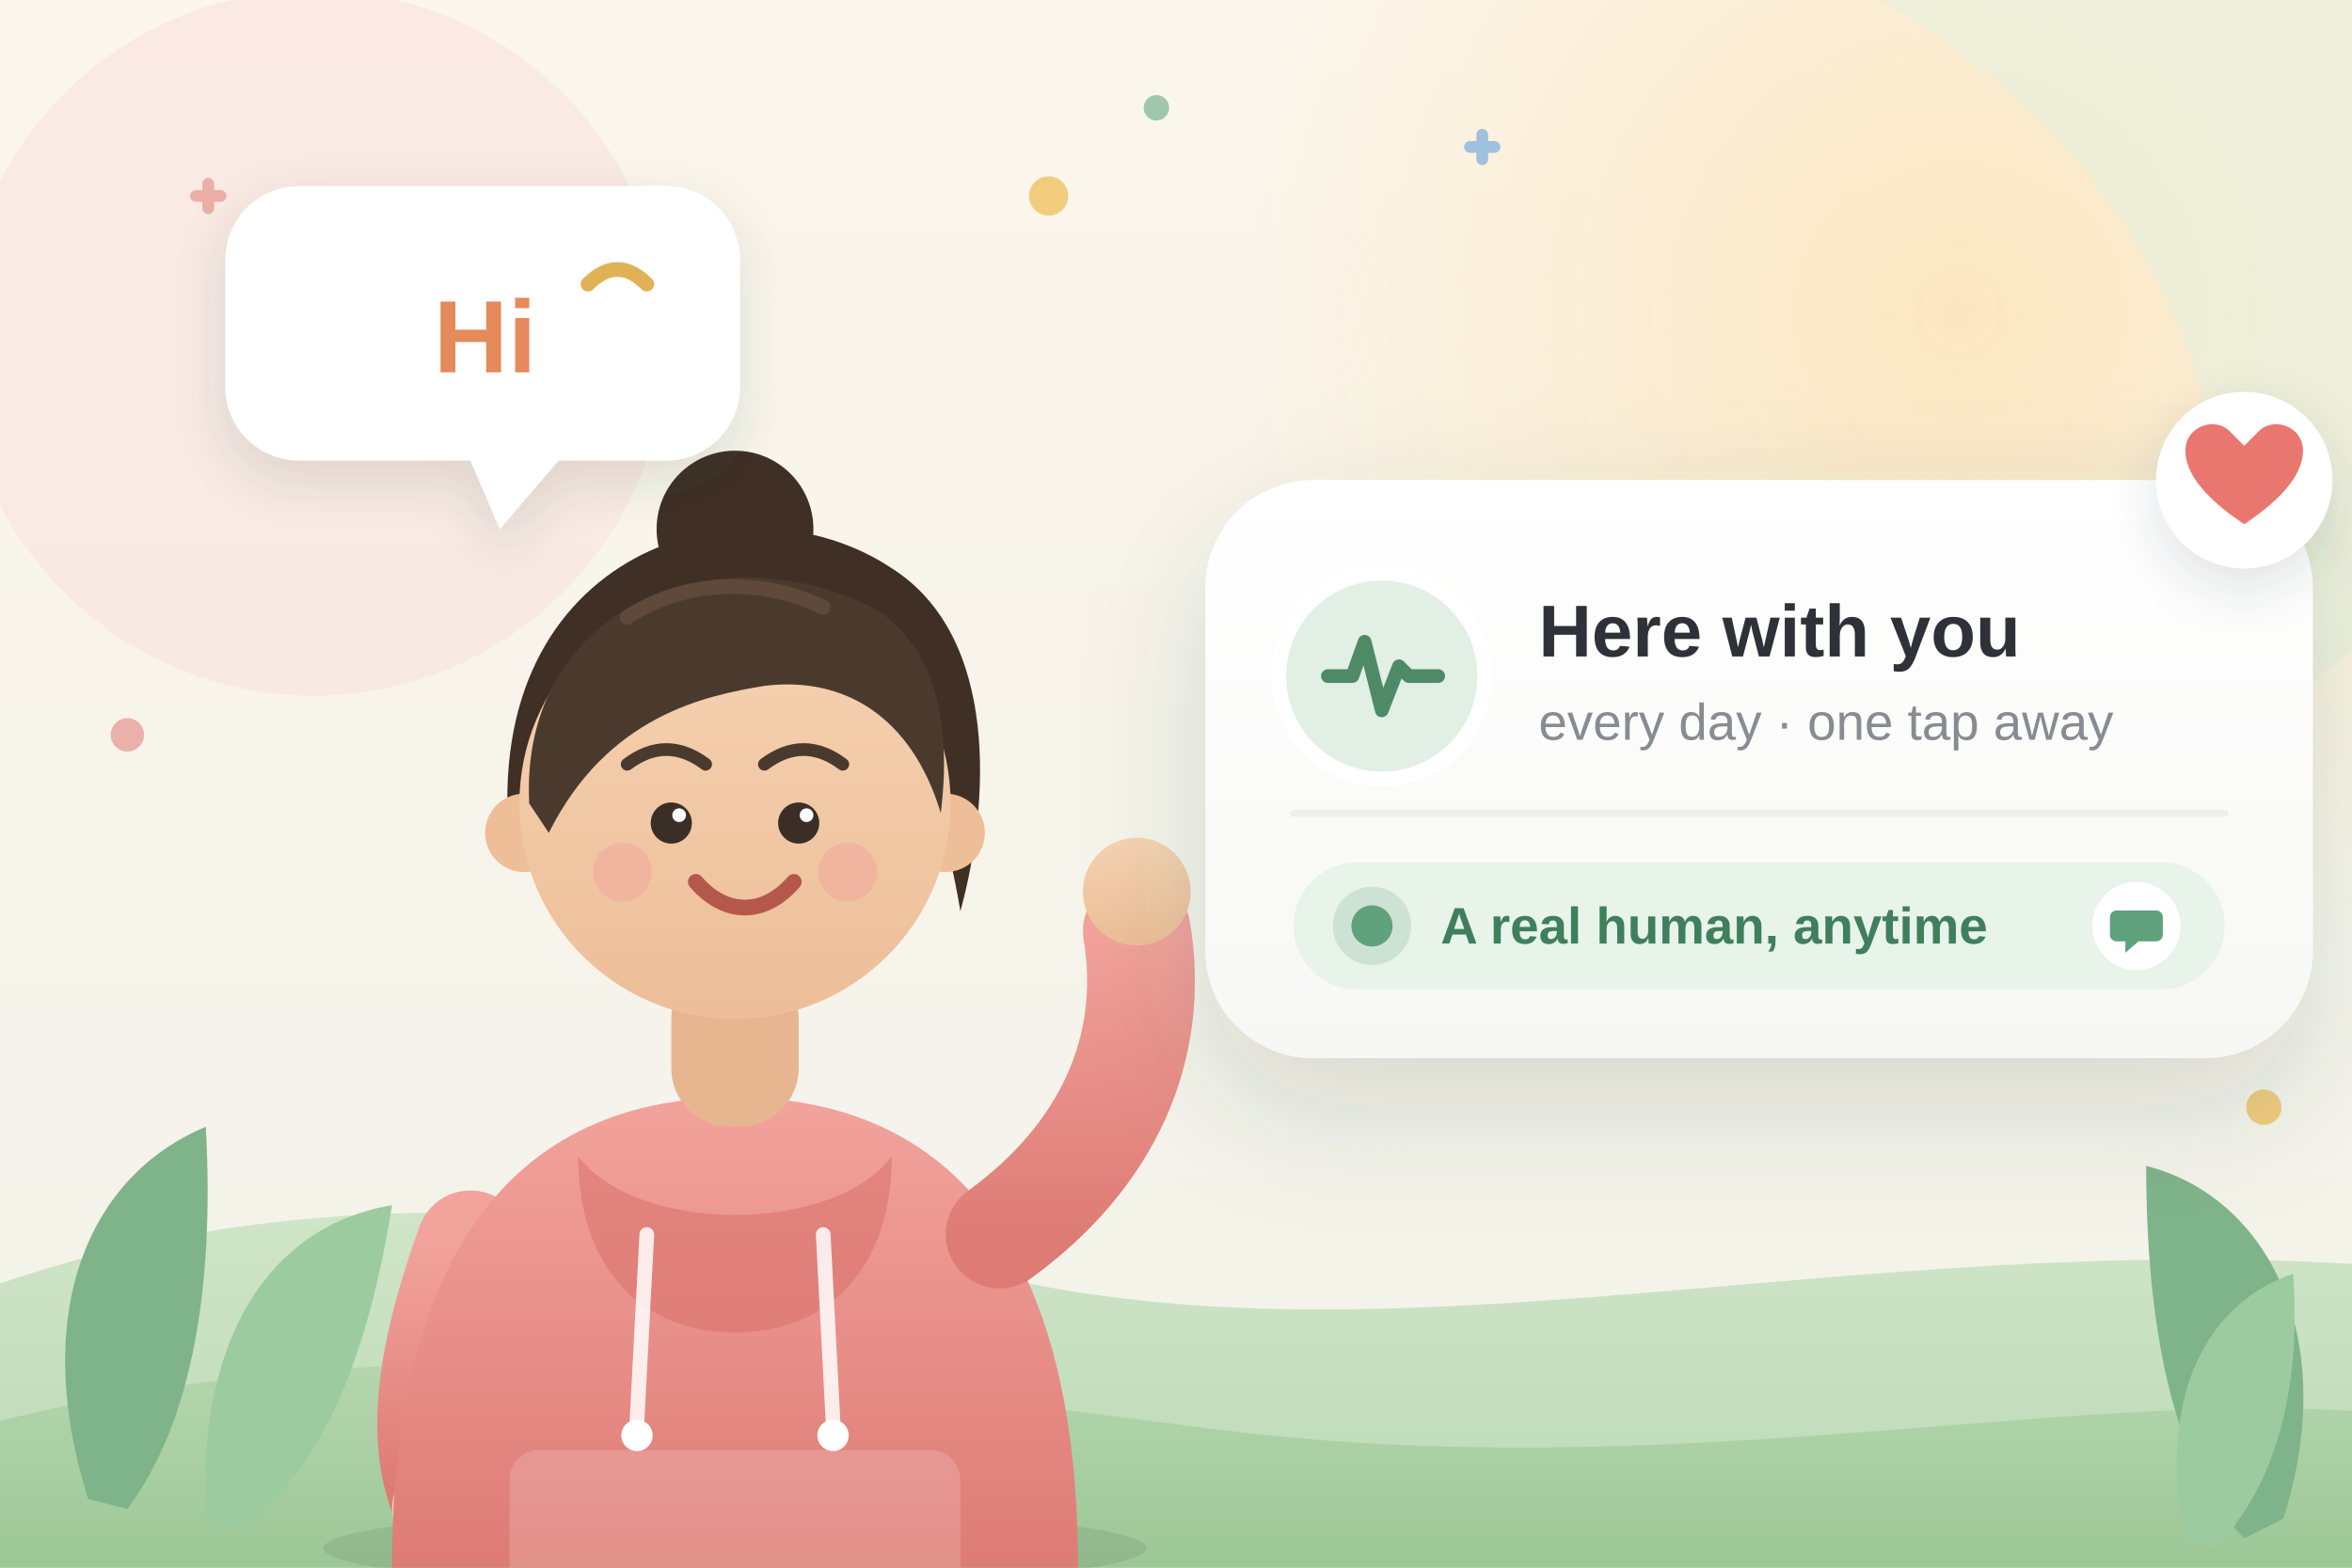
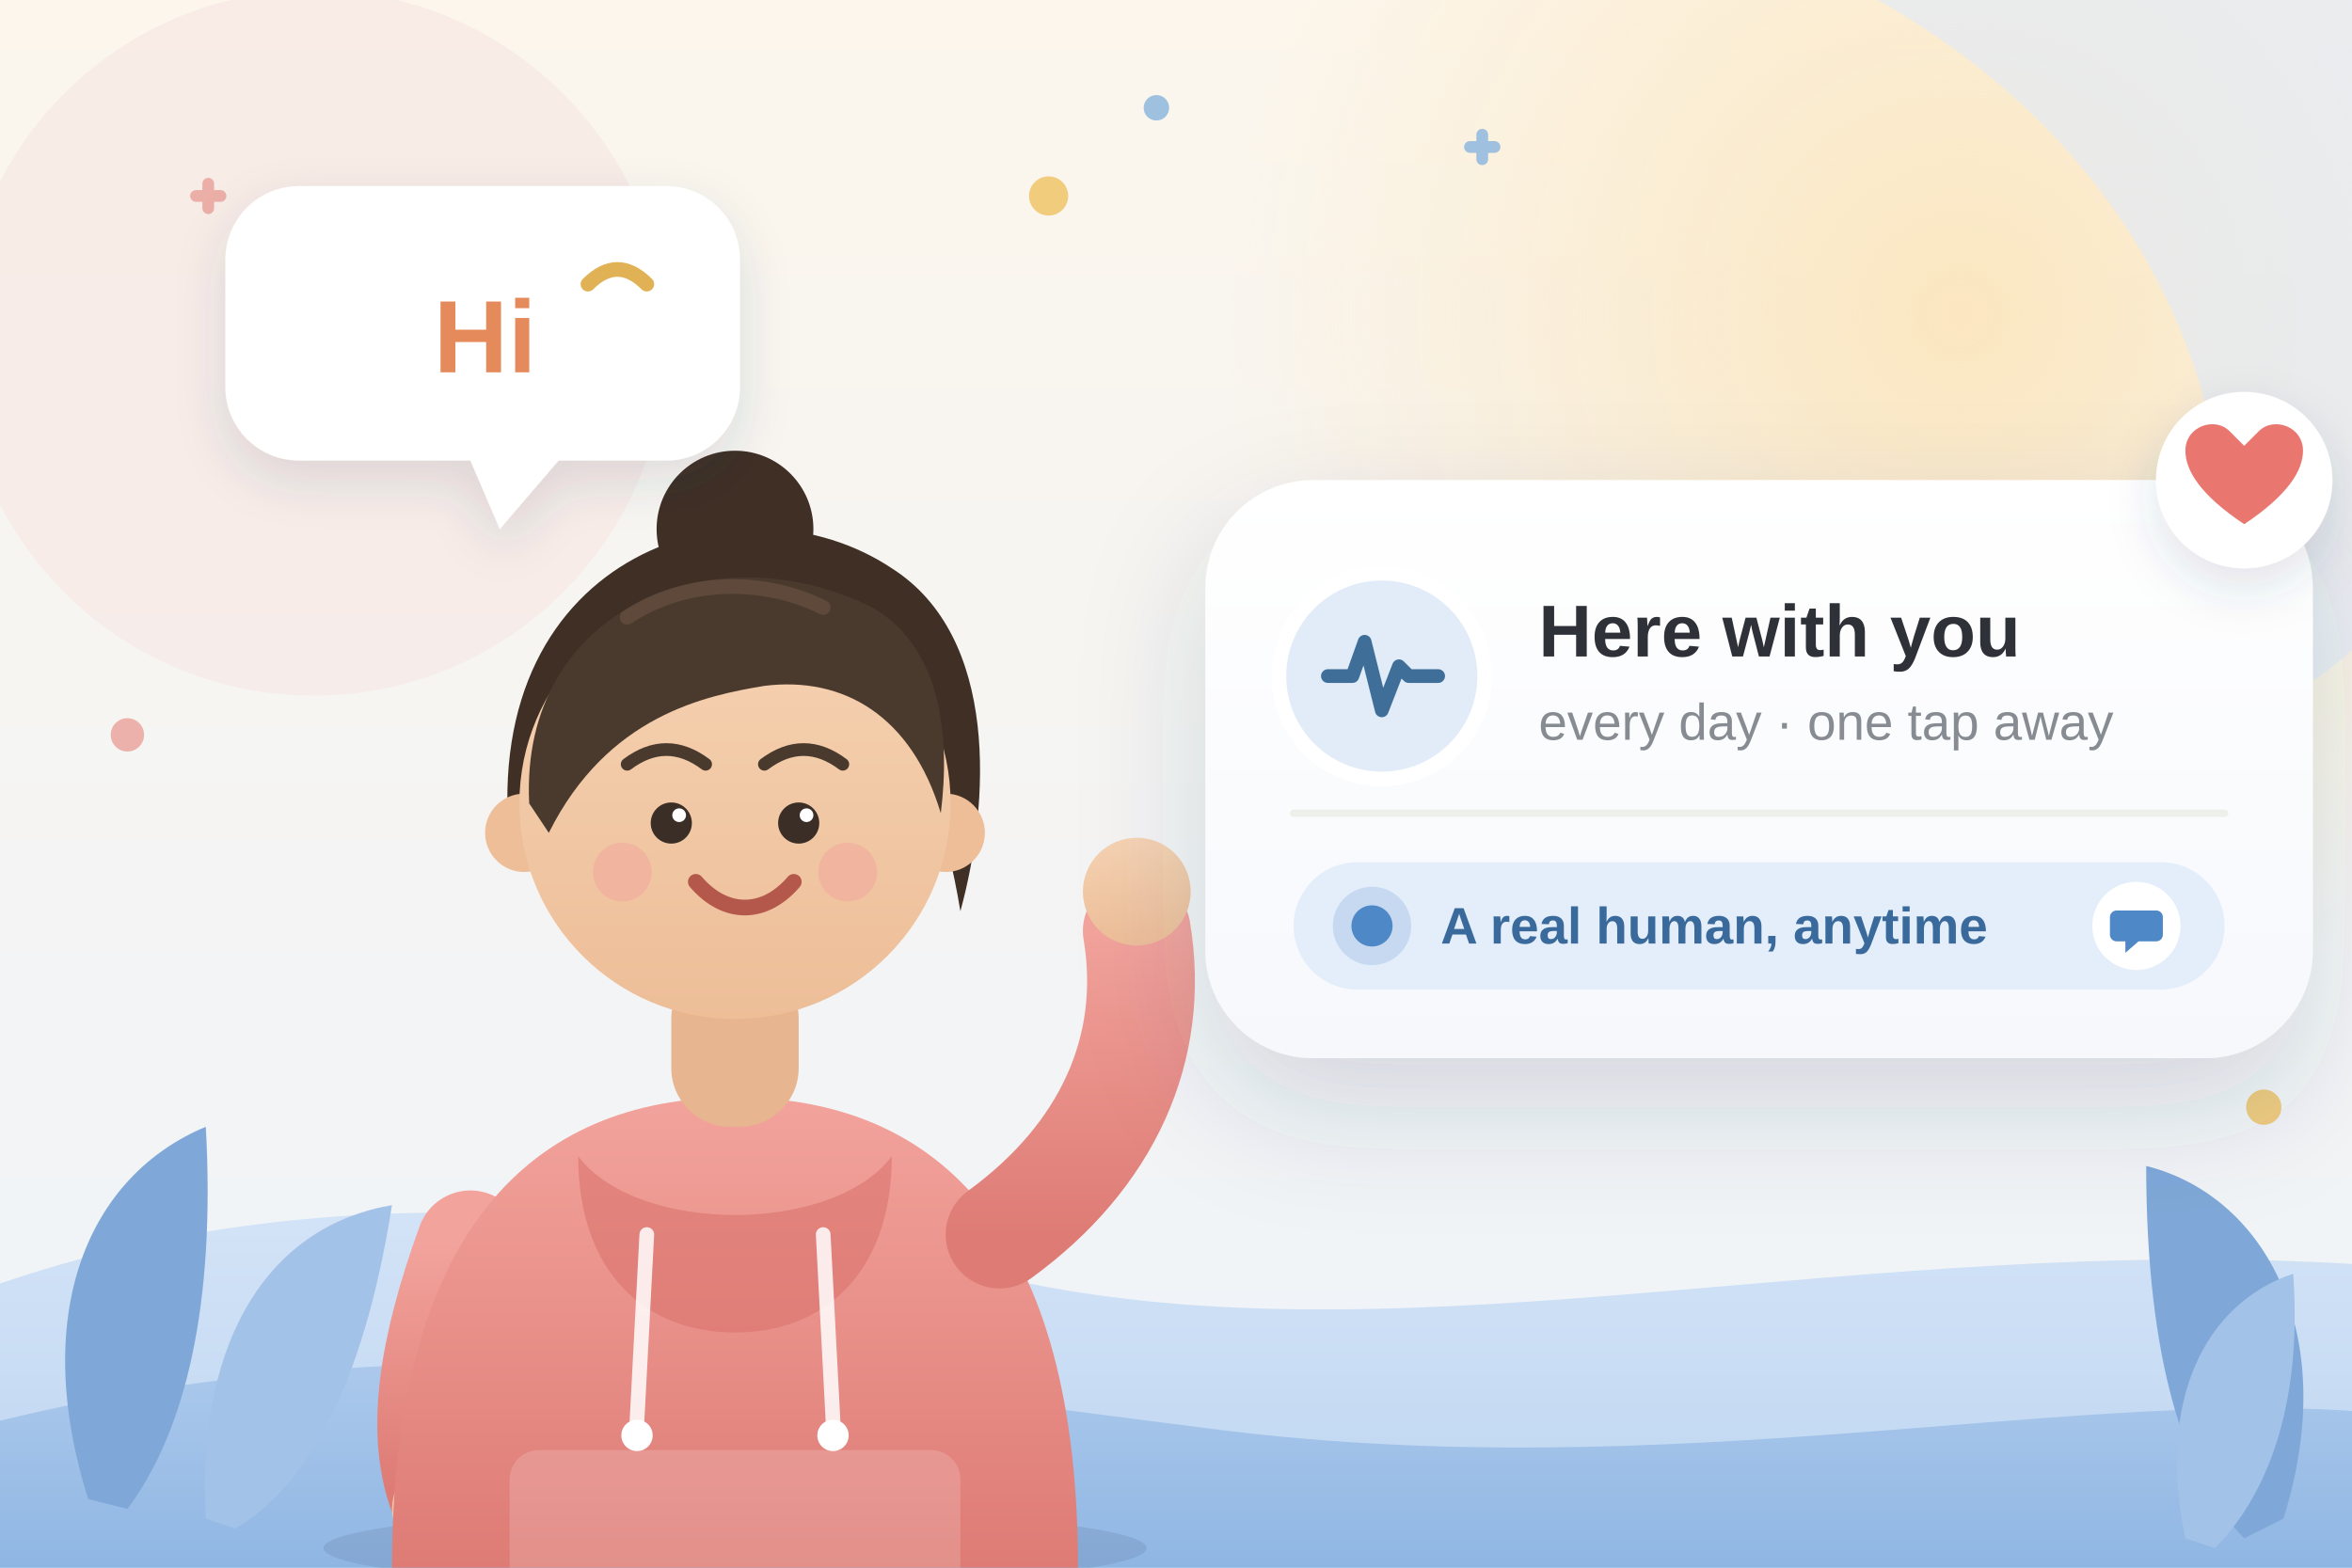
<svg xmlns="http://www.w3.org/2000/svg" viewBox="0 0 480 320" width="480" height="320">
  <defs>
    <linearGradient id="riBg" x1="0" y1="0" x2="0" y2="1">
      <stop offset="0" stop-color="#FCF6EC" />
-       <stop offset="1" stop-color="#F2F2EA" />
+       <stop offset="1" stop-color="#EEF3FA" />
    </linearGradient>
    <linearGradient id="riHood" x1="0" y1="0" x2="0" y2="1">
      <stop offset="0" stop-color="#F2A39C" />
      <stop offset="1" stop-color="#DE7B75" />
    </linearGradient>
    <linearGradient id="riSkin" x1="0" y1="0" x2="0" y2="1">
      <stop offset="0" stop-color="#F6D3B3" />
      <stop offset="1" stop-color="#EDBE98" />
    </linearGradient>
    <linearGradient id="riHill1" x1="0" y1="0" x2="0" y2="1">
-       <stop offset="0" stop-color="#CFE5C8" />
-       <stop offset="1" stop-color="#BBD9B4" />
+       <stop offset="0" stop-color="#D3E3F7" />
+       <stop offset="1" stop-color="#BCD5F0" />
    </linearGradient>
    <linearGradient id="riHill2" x1="0" y1="0" x2="0" y2="1">
-       <stop offset="0" stop-color="#B5D6AE" />
-       <stop offset="1" stop-color="#9CC796" />
+       <stop offset="0" stop-color="#ACC9EC" />
+       <stop offset="1" stop-color="#8FB6E3" />
    </linearGradient>
    <linearGradient id="riCard" x1="0" y1="0" x2="0" y2="1">
      <stop offset="0" stop-color="#FFFFFF" />
-       <stop offset="1" stop-color="#F7F8F5" />
+       <stop offset="1" stop-color="#F6F8FC" />
    </linearGradient>
    <radialGradient id="riSun" cx=".5" cy=".5" r=".5">
      <stop offset="0" stop-color="#FBE6BE" stop-opacity=".95" />
      <stop offset="1" stop-color="#FBE6BE" stop-opacity="0" />
    </radialGradient>
    <filter id="riSh" x="-30%" y="-30%" width="160%" height="170%">
-       <feDropShadow dx="0" dy="10" stdDeviation="13" flood-color="#2F4A3A" flood-opacity=".16" />
+       <feDropShadow dx="0" dy="10" stdDeviation="13" flood-color="#2B3E5E" flood-opacity=".16" />
    </filter>
    <filter id="riSoft" x="-30%" y="-30%" width="160%" height="170%">
-       <feDropShadow dx="0" dy="4" stdDeviation="5" flood-color="#2F4A3A" flood-opacity=".14" />
+       <feDropShadow dx="0" dy="4" stdDeviation="5" flood-color="#2B3E5E" flood-opacity=".14" />
    </filter>
  </defs>
  <rect width="480" height="320" fill="url(#riBg)" />
  <circle cx="400" cy="64" r="150" fill="url(#riSun)" />
-   <path d="M330 -20 C420 0 470 70 450 150 C540 120 540 -40 420 -50 Z" fill="#E7EFDD" opacity=".65" />
-   <circle cx="64" cy="70" r="72" fill="#F8E3DD" opacity=".6" />
+   <path d="M330 -20 C420 0 470 70 450 150 C540 120 540 -40 420 -50 Z" fill="#E0EAF8" opacity=".65" />
+   <circle cx="64" cy="70" r="72" fill="#F6E6E3" opacity=".6" />
  <g opacity=".85">
    <circle cx="214" cy="40" r="4" fill="#F0C46A" />
-     <circle cx="236" cy="22" r="2.6" fill="#8FC0A0" />
+     <circle cx="236" cy="22" r="2.6" fill="#8FB7DE" />
    <circle cx="26" cy="150" r="3.4" fill="#E9A59E" />
    <circle cx="462" cy="226" r="3.6" fill="#F0C46A" />
    <path d="M300 30 l5 0 M302.5 27.5 l0 5" stroke="#8FB7DE" stroke-width="2.4" stroke-linecap="round" />
    <path d="M40 40 l5 0 M42.5 37.5 l0 5" stroke="#E9A59E" stroke-width="2.4" stroke-linecap="round" />
  </g>
  <path d="M0 262 C70 238 140 248 210 262 C290 278 380 252 480 258 L480 320 L0 320 Z" fill="url(#riHill1)" />
  <path d="M0 290 C90 268 170 282 250 292 C340 303 420 284 480 288 L480 320 L0 320 Z" fill="url(#riHill2)" />
  <g>
-     <path d="M18 306 C6 268 18 240 42 230 C44 266 38 292 26 308 Z" fill="#7FB48A" />
-     <path d="M42 310 C40 272 56 250 80 246 C74 284 62 304 48 312 Z" fill="#9CCBA0" />
-     <path d="M466 310 C478 272 462 244 438 238 C438 278 446 302 458 314 Z" fill="#7FB48A" />
-     <path d="M446 314 C440 286 450 266 468 260 C470 288 462 306 452 316 Z" fill="#9CCBA0" />
+     <path d="M18 306 C6 268 18 240 42 230 C44 266 38 292 26 308 Z" fill="#7FA8D8" />
+     <path d="M42 310 C40 272 56 250 80 246 C74 284 62 304 48 312 Z" fill="#A3C2E8" />
+     <path d="M466 310 C478 272 462 244 438 238 C438 278 446 302 458 314 Z" fill="#7FA8D8" />
+     <path d="M446 314 C440 286 450 266 468 260 C470 288 462 306 452 316 Z" fill="#A3C2E8" />
  </g>
  <g>
-     <ellipse cx="150" cy="316" rx="84" ry="8" fill="#2F4A3A" opacity=".12" />
+     <ellipse cx="150" cy="316" rx="84" ry="8" fill="#2B3E5E" opacity=".12" />
    <path d="M96 254 C88 276 86 292 90 304" fill="none" stroke="url(#riHood)" stroke-width="22" stroke-linecap="round" />
    <circle cx="90" cy="308" r="10" fill="url(#riSkin)" />
    <path d="M80 320 C80 252 108 224 150 224 C192 224 220 252 220 320 Z" fill="url(#riHood)" />
    <path d="M118 236 C130 252 170 252 182 236 C182 260 168 272 150 272 C132 272 118 260 118 236 Z" fill="#D9706A" opacity=".55" />
    <path d="M132 252 L130 290 M168 252 L170 290" stroke="#fff" stroke-width="3" stroke-linecap="round" opacity=".85" />
    <circle cx="130" cy="293" r="3.2" fill="#fff" />
    <circle cx="170" cy="293" r="3.2" fill="#fff" />
    <path d="M110 296 h80 a6 6 0 0 1 6 6 v18 h-92 v-18 a6 6 0 0 1 6 -6 z" fill="#fff" opacity=".16" />
    <path d="M204 252 C226 236 236 214 232 190" fill="none" stroke="url(#riHood)" stroke-width="22" stroke-linecap="round" />
    <circle cx="232" cy="182" r="11" fill="url(#riSkin)" />
    <path d="M244 172 q6 -3 9 3 M246 184 q7 0 8 6" fill="none" stroke="#EBC29E" stroke-width="3" stroke-linecap="round" opacity=".0" />
    <rect x="137" y="196" width="26" height="34" rx="12" fill="#E7B58F" />
    <circle cx="150" cy="108" r="16" fill="#3F2F25" />
    <path d="M104 172 C98 112 152 96 182 116 C204 130 202 164 196 186 C190 150 178 140 164 140 C150 138 128 146 118 186 Z" fill="#3F2F25" />
    <circle cx="107" cy="170" r="8" fill="#EDBE98" />
    <circle cx="193" cy="170" r="8" fill="#EDBE98" />
    <circle cx="150" cy="164" r="44" fill="url(#riSkin)" />
    <path d="M108 164 C106 124 146 108 178 124 C192 132 194 150 192 166 C186 146 172 138 156 140 C144 142 124 146 112 170 Z" fill="#4A3A2E" />
    <path d="M128 126 C140 118 156 118 168 124" fill="none" stroke="#6A5445" stroke-width="3" stroke-linecap="round" opacity=".6" />
    <path d="M128 156 q8 -6 16 0 M156 156 q8 -6 16 0" fill="none" stroke="#4A3A2E" stroke-width="2.6" stroke-linecap="round" />
    <circle cx="137" cy="168" r="4.2" fill="#3A2E26" />
    <circle cx="163" cy="168" r="4.2" fill="#3A2E26" />
    <circle cx="138.6" cy="166.4" r="1.4" fill="#fff" />
    <circle cx="164.6" cy="166.4" r="1.4" fill="#fff" />
    <path d="M142 180 C148 187 156 187 162 180" fill="none" stroke="#B5584C" stroke-width="3.2" stroke-linecap="round" />
    <circle cx="127" cy="178" r="6" fill="#F2A79D" opacity=".55" />
    <circle cx="173" cy="178" r="6" fill="#F2A79D" opacity=".55" />
  </g>
  <g filter="url(#riSoft)">
    <path d="M62 38 h74 a15 15 0 0 1 15 15 v26 a15 15 0 0 1 -15 15 h-22 l-12 14 -6 -14 h-35 a15 15 0 0 1 -15 -15 v-26 a15 15 0 0 1 15 -15 z" fill="#fff" />
  </g>
  <text x="99" y="76" text-anchor="middle" font-family="'Avenir Next','Helvetica Neue',Arial,sans-serif" font-size="21" font-weight="800" fill="#E58A5B">Hi</text>
  <path d="M120 58 q6 -6 12 0" fill="none" stroke="#E0B255" stroke-width="3" stroke-linecap="round" />
  <g transform="translate(6 0)">
    <g filter="url(#riSh)">
      <rect x="240" y="98" width="226" height="118" rx="22" fill="url(#riCard)" />
    </g>
-     <circle cx="276" cy="138" r="21" fill="#E1EFE4" />
+     <circle cx="276" cy="138" r="21" fill="#E1ECF8" />
    <circle cx="276" cy="138" r="21" fill="none" stroke="#fff" stroke-width="3" />
-     <path d="M265 138 h5 l2.5 -7 3.5 14 3.5 -9 2 2 h6" fill="none" stroke="#4F8A66" stroke-width="2.8" stroke-linecap="round" stroke-linejoin="round" />
+     <path d="M265 138 h5 l2.5 -7 3.5 14 3.5 -9 2 2 h6" fill="none" stroke="#3F6E99" stroke-width="2.8" stroke-linecap="round" stroke-linejoin="round" />
    <text x="308" y="134" font-family="'Avenir Next','Helvetica Neue',Arial,sans-serif" font-size="15" font-weight="800" fill="#2E3238" textLength="104" lengthAdjust="spacingAndGlyphs">Here with you</text>
    <text x="308" y="151" font-family="'Avenir Next','Helvetica Neue',Arial,sans-serif" font-size="10.5" fill="#868C92" textLength="124" lengthAdjust="spacingAndGlyphs">every day · one tap away</text>
    <path d="M258 166 H448" stroke="#EDEFEA" stroke-width="1.5" stroke-linecap="round" />
-     <rect x="258" y="176" width="190" height="26" rx="13" fill="#E8F3EA" />
-     <circle cx="274" cy="189" r="4.2" fill="#5FA27C" />
-     <circle cx="274" cy="189" r="8" fill="#5FA27C" opacity=".2" />
-     <text x="288" y="192.6" font-family="'Avenir Next','Helvetica Neue',Arial,sans-serif" font-size="10.5" font-weight="800" fill="#3F7F5C" textLength="116" lengthAdjust="spacingAndGlyphs">A real human, anytime</text>
+     <rect x="258" y="176" width="190" height="26" rx="13" fill="#E4EEFA" />
+     <circle cx="274" cy="189" r="4.2" fill="#4F88C6" />
+     <circle cx="274" cy="189" r="8" fill="#4F88C6" opacity=".2" />
+     <text x="288" y="192.6" font-family="'Avenir Next','Helvetica Neue',Arial,sans-serif" font-size="10.5" font-weight="800" fill="#3A6A9B" textLength="116" lengthAdjust="spacingAndGlyphs">A real human, anytime</text>
    <g transform="translate(430 189)">
      <circle r="9" fill="#fff" />
-       <path d="M-4.5 -3.5 h9 a1.5 1.5 0 0 1 1.5 1.5 v4 a1.5 1.5 0 0 1 -1.5 1.5 h-4 l-3 2.6 v-2.6 h-2 a1.5 1.5 0 0 1 -1.5 -1.5 v-4 a1.5 1.5 0 0 1 1.5 -1.5 z" fill="#5FA27C" transform="scale(.9)" />
+       <path d="M-4.5 -3.5 h9 a1.5 1.5 0 0 1 1.5 1.5 v4 a1.5 1.5 0 0 1 -1.5 1.5 h-4 l-3 2.6 v-2.6 h-2 a1.5 1.5 0 0 1 -1.5 -1.5 v-4 a1.5 1.5 0 0 1 1.5 -1.5 z" fill="#4F88C6" transform="scale(.9)" />
    </g>
    <g filter="url(#riSoft)">
      <circle cx="452" cy="98" r="18" fill="#fff" />
    </g>
    <path d="M452 107 c-9 -6 -12 -11 -12 -15 c0 -5 6 -7 9 -4 c1 1 2 2 3 3 c1 -1 2 -2 3 -3 c3 -3 9 -1 9 4 c0 4 -3 9 -12 15 z" fill="#E9776F" />
  </g>
</svg>
